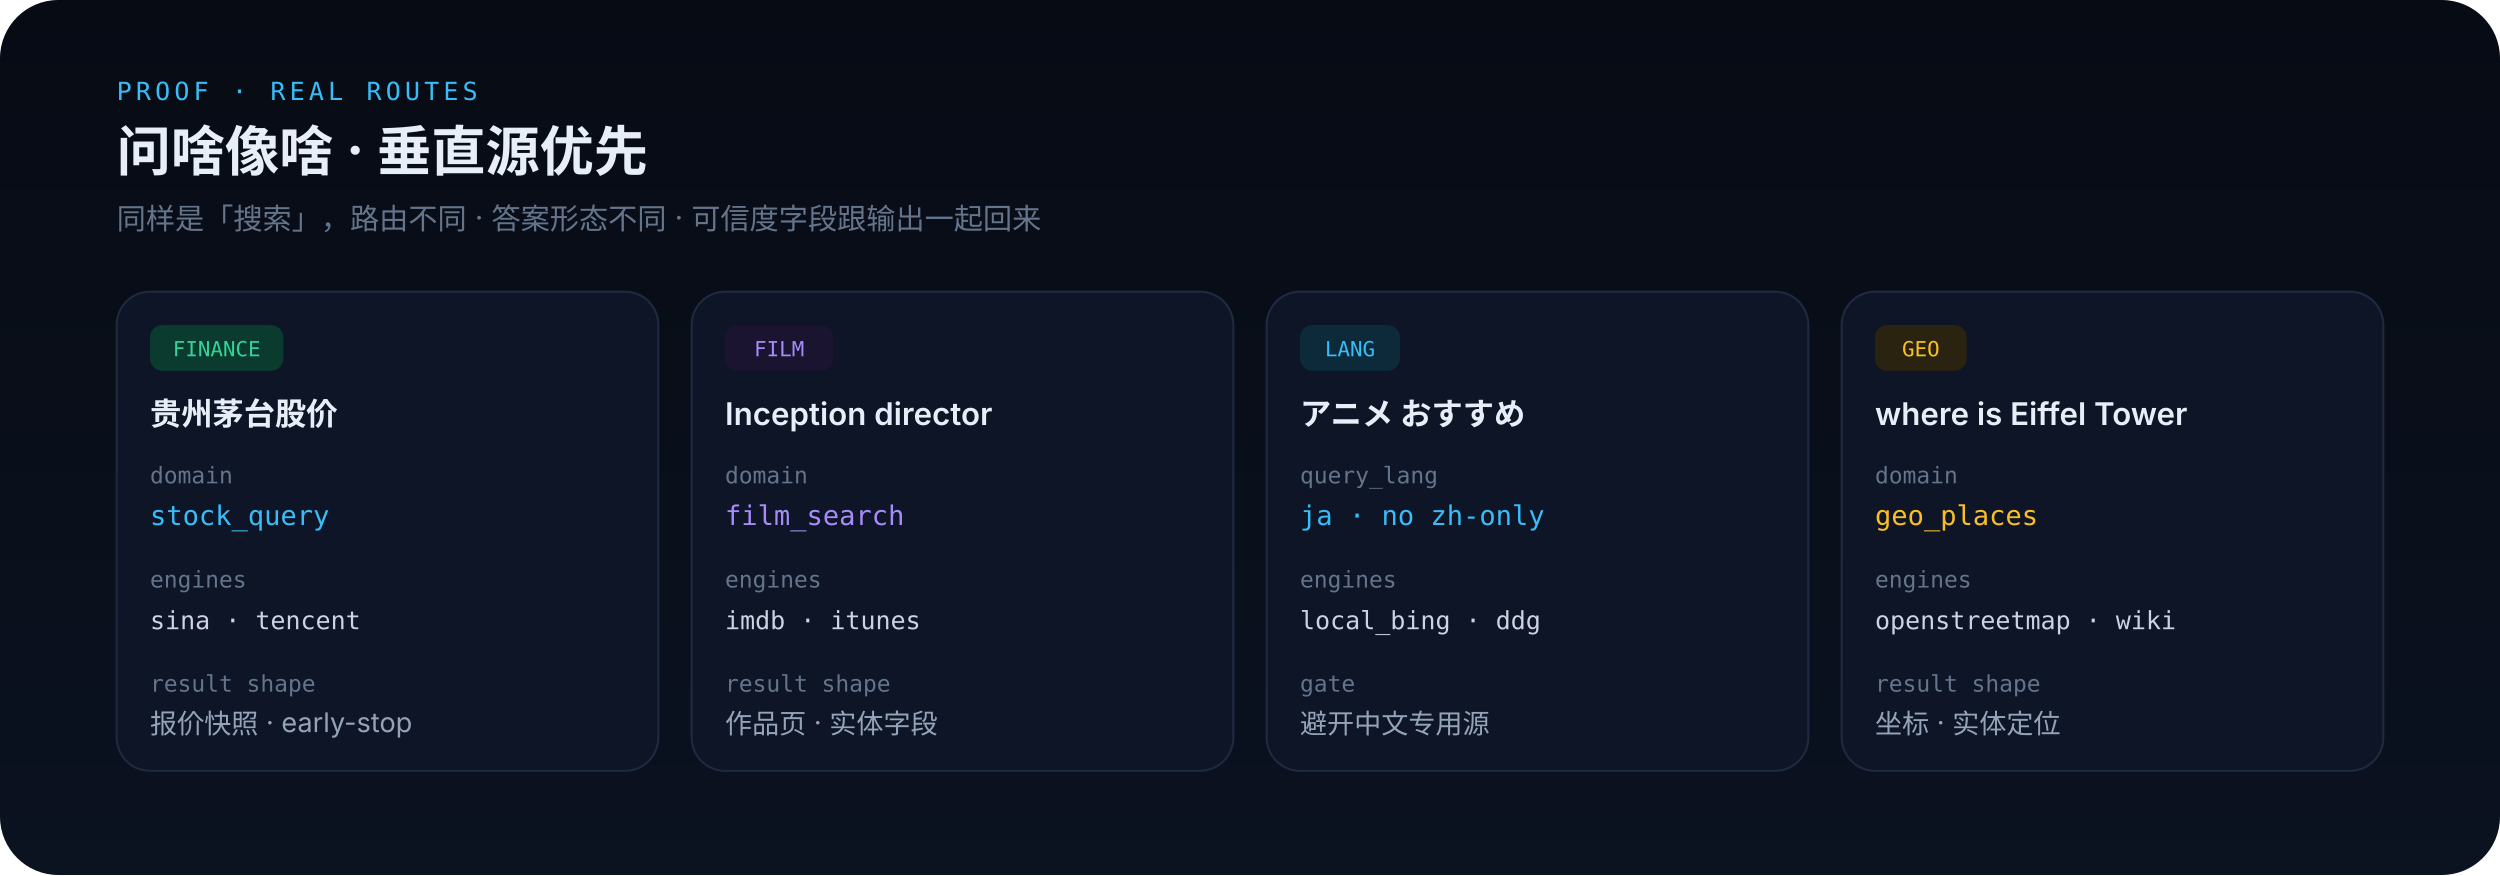
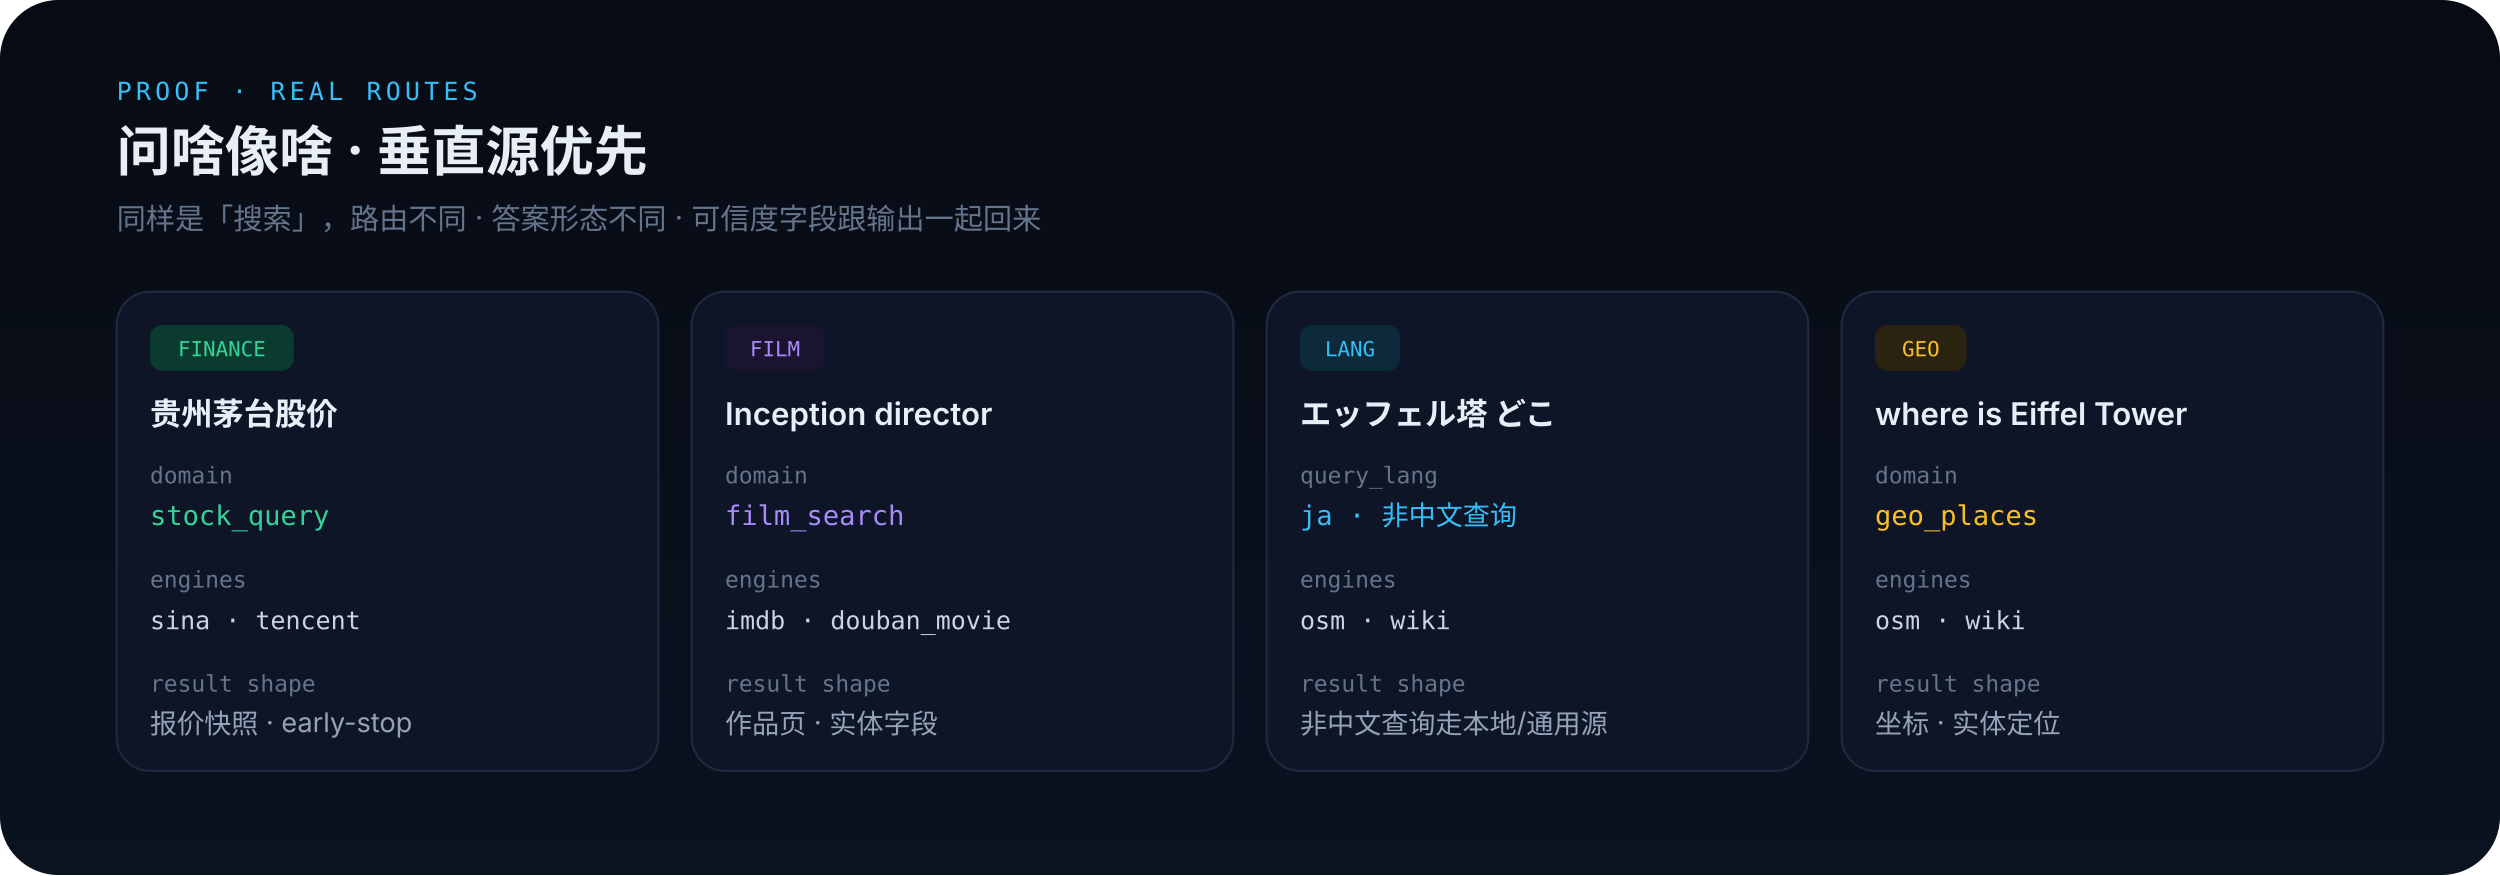
<svg xmlns="http://www.w3.org/2000/svg" width="1200" height="420" viewBox="0 0 1200 420" role="img" aria-labelledby="title desc">
  <defs>
    <linearGradient id="bg" x1="0" y1="0" x2="0" y2="1">
      <stop offset="0%" stop-color="#070B14" />
      <stop offset="100%" stop-color="#0B1220" />
    </linearGradient>
  </defs>
  <rect width="1200" height="420" rx="28" fill="url(#bg)" />
  <text x="56" y="48" font-family="ui-monospace, Menlo, monospace" font-size="12" fill="#38BDF8" letter-spacing="2">PROOF · REAL ROUTES</text>
  <text x="56" y="82" font-family="-apple-system, BlinkMacSystemFont, Segoe UI, PingFang SC, sans-serif" font-size="26" font-weight="650" fill="#E8EEF7">问啥像啥 · 垂直源优先</text>
  <text x="56" y="110" font-family="-apple-system, BlinkMacSystemFont, Segoe UI, PingFang SC, sans-serif" font-size="14" fill="#64748B">同样是「搜索」，路由不同 · 答案形态不同 · 可信度字段跟输出一起回来</text>
  <g transform="translate(56 140)">
    <rect width="260" height="230" rx="16" fill="#0D1526" stroke="#1E2A3F" />
-     <rect x="16" y="16" width="64" height="22" rx="6" fill="#0B3B2E" />
-     <text x="48" y="31" text-anchor="middle" font-family="ui-monospace, Menlo, monospace" font-size="10" fill="#34D399">FINANCE</text>
+     <rect x="16" y="16" width="69" height="22" rx="6" fill="#0B3B2E" />
+     <text x="50.5" y="31" text-anchor="middle" font-family="ui-monospace, Menlo, monospace" font-size="10" fill="#34D399">FINANCE</text>
    <text x="16" y="64" font-family="-apple-system, BlinkMacSystemFont, Segoe UI, PingFang SC, sans-serif" font-size="15" font-weight="600" fill="#E8EEF7">贵州茅台股价</text>
    <text x="16" y="92" font-family="ui-monospace, Menlo, monospace" font-size="11" fill="#64748B">domain</text>
-     <text x="16" y="112" font-family="ui-monospace, Menlo, monospace" font-size="13" fill="#38BDF8">stock_query</text>
+     <text x="16" y="112" font-family="ui-monospace, Menlo, monospace" font-size="13" fill="#34D399">stock_query</text>
    <text x="16" y="142" font-family="ui-monospace, Menlo, monospace" font-size="11" fill="#64748B">engines</text>
    <text x="16" y="162" font-family="ui-monospace, Menlo, monospace" font-size="12" fill="#CBD5E1">sina · tencent</text>
    <text x="16" y="192" font-family="ui-monospace, Menlo, monospace" font-size="11" fill="#64748B">result shape</text>
    <text x="16" y="212" font-family="-apple-system, BlinkMacSystemFont, Segoe UI, PingFang SC, sans-serif" font-size="13" fill="#94A3B8">报价快照 · early-stop</text>
  </g>
  <g transform="translate(332 140)">
    <rect width="260" height="230" rx="16" fill="#0D1526" stroke="#1E2A3F" />
-     <rect x="16" y="16" width="52" height="22" rx="6" fill="#1A1430" />
-     <text x="42" y="31" text-anchor="middle" font-family="ui-monospace, Menlo, monospace" font-size="10" fill="#A78BFA">FILM</text>
+     <rect x="16" y="16" width="48" height="22" rx="6" fill="#1A1430" />
+     <text x="40.0" y="31" text-anchor="middle" font-family="ui-monospace, Menlo, monospace" font-size="10" fill="#A78BFA">FILM</text>
    <text x="16" y="64" font-family="-apple-system, BlinkMacSystemFont, Segoe UI, PingFang SC, sans-serif" font-size="15" font-weight="600" fill="#E8EEF7">Inception director</text>
    <text x="16" y="92" font-family="ui-monospace, Menlo, monospace" font-size="11" fill="#64748B">domain</text>
    <text x="16" y="112" font-family="ui-monospace, Menlo, monospace" font-size="13" fill="#A78BFA">film_search</text>
    <text x="16" y="142" font-family="ui-monospace, Menlo, monospace" font-size="11" fill="#64748B">engines</text>
-     <text x="16" y="162" font-family="ui-monospace, Menlo, monospace" font-size="12" fill="#CBD5E1">imdb · itunes</text>
+     <text x="16" y="162" font-family="ui-monospace, Menlo, monospace" font-size="12" fill="#CBD5E1">imdb · douban_movie</text>
    <text x="16" y="192" font-family="ui-monospace, Menlo, monospace" font-size="11" fill="#64748B">result shape</text>
    <text x="16" y="212" font-family="-apple-system, BlinkMacSystemFont, Segoe UI, PingFang SC, sans-serif" font-size="13" fill="#94A3B8">作品页 · 实体字段</text>
  </g>
  <g transform="translate(608 140)">
    <rect width="260" height="230" rx="16" fill="#0D1526" stroke="#1E2A3F" />
    <rect x="16" y="16" width="48" height="22" rx="6" fill="#0C2A3A" />
-     <text x="40" y="31" text-anchor="middle" font-family="ui-monospace, Menlo, monospace" font-size="10" fill="#38BDF8">LANG</text>
-     <text x="16" y="64" font-family="-apple-system, BlinkMacSystemFont, Segoe UI, PingFang SC, sans-serif" font-size="15" font-weight="600" fill="#E8EEF7">アニメ おすすめ</text>
+     <text x="40.0" y="31" text-anchor="middle" font-family="ui-monospace, Menlo, monospace" font-size="10" fill="#38BDF8">LANG</text>
+     <text x="16" y="64" font-family="-apple-system, BlinkMacSystemFont, Segoe UI, PingFang SC, sans-serif" font-size="15" font-weight="600" fill="#E8EEF7">エッフェル塔 どこ</text>
    <text x="16" y="92" font-family="ui-monospace, Menlo, monospace" font-size="11" fill="#64748B">query_lang</text>
-     <text x="16" y="112" font-family="ui-monospace, Menlo, monospace" font-size="13" fill="#38BDF8">ja · no zh-only</text>
+     <text x="16" y="112" font-family="ui-monospace, Menlo, monospace" font-size="13" fill="#38BDF8">ja · 非中文查询</text>
    <text x="16" y="142" font-family="ui-monospace, Menlo, monospace" font-size="11" fill="#64748B">engines</text>
-     <text x="16" y="162" font-family="ui-monospace, Menlo, monospace" font-size="12" fill="#CBD5E1">local_bing · ddg</text>
-     <text x="16" y="192" font-family="ui-monospace, Menlo, monospace" font-size="11" fill="#64748B">gate</text>
-     <text x="16" y="212" font-family="-apple-system, BlinkMacSystemFont, Segoe UI, PingFang SC, sans-serif" font-size="13" fill="#94A3B8">避开中文专用源</text>
+     <text x="16" y="162" font-family="ui-monospace, Menlo, monospace" font-size="12" fill="#CBD5E1">osm · wiki</text>
+     <text x="16" y="192" font-family="ui-monospace, Menlo, monospace" font-size="11" fill="#64748B">result shape</text>
+     <text x="16" y="212" font-family="-apple-system, BlinkMacSystemFont, Segoe UI, PingFang SC, sans-serif" font-size="13" fill="#94A3B8">非中文查询走本地/通用源</text>
  </g>
  <g transform="translate(884 140)">
    <rect width="260" height="230" rx="16" fill="#0D1526" stroke="#1E2A3F" />
    <rect x="16" y="16" width="44" height="22" rx="6" fill="#2A2310" />
-     <text x="38" y="31" text-anchor="middle" font-family="ui-monospace, Menlo, monospace" font-size="10" fill="#FBBF24">GEO</text>
+     <text x="38.0" y="31" text-anchor="middle" font-family="ui-monospace, Menlo, monospace" font-size="10" fill="#FBBF24">GEO</text>
    <text x="16" y="64" font-family="-apple-system, BlinkMacSystemFont, Segoe UI, PingFang SC, sans-serif" font-size="15" font-weight="600" fill="#E8EEF7">where is Eiffel Tower</text>
    <text x="16" y="92" font-family="ui-monospace, Menlo, monospace" font-size="11" fill="#64748B">domain</text>
    <text x="16" y="112" font-family="ui-monospace, Menlo, monospace" font-size="13" fill="#FBBF24">geo_places</text>
    <text x="16" y="142" font-family="ui-monospace, Menlo, monospace" font-size="11" fill="#64748B">engines</text>
-     <text x="16" y="162" font-family="ui-monospace, Menlo, monospace" font-size="12" fill="#CBD5E1">openstreetmap · wiki</text>
+     <text x="16" y="162" font-family="ui-monospace, Menlo, monospace" font-size="12" fill="#CBD5E1">osm · wiki</text>
    <text x="16" y="192" font-family="ui-monospace, Menlo, monospace" font-size="11" fill="#64748B">result shape</text>
    <text x="16" y="212" font-family="-apple-system, BlinkMacSystemFont, Segoe UI, PingFang SC, sans-serif" font-size="13" fill="#94A3B8">坐标 · 实体定位</text>
  </g>
</svg>
